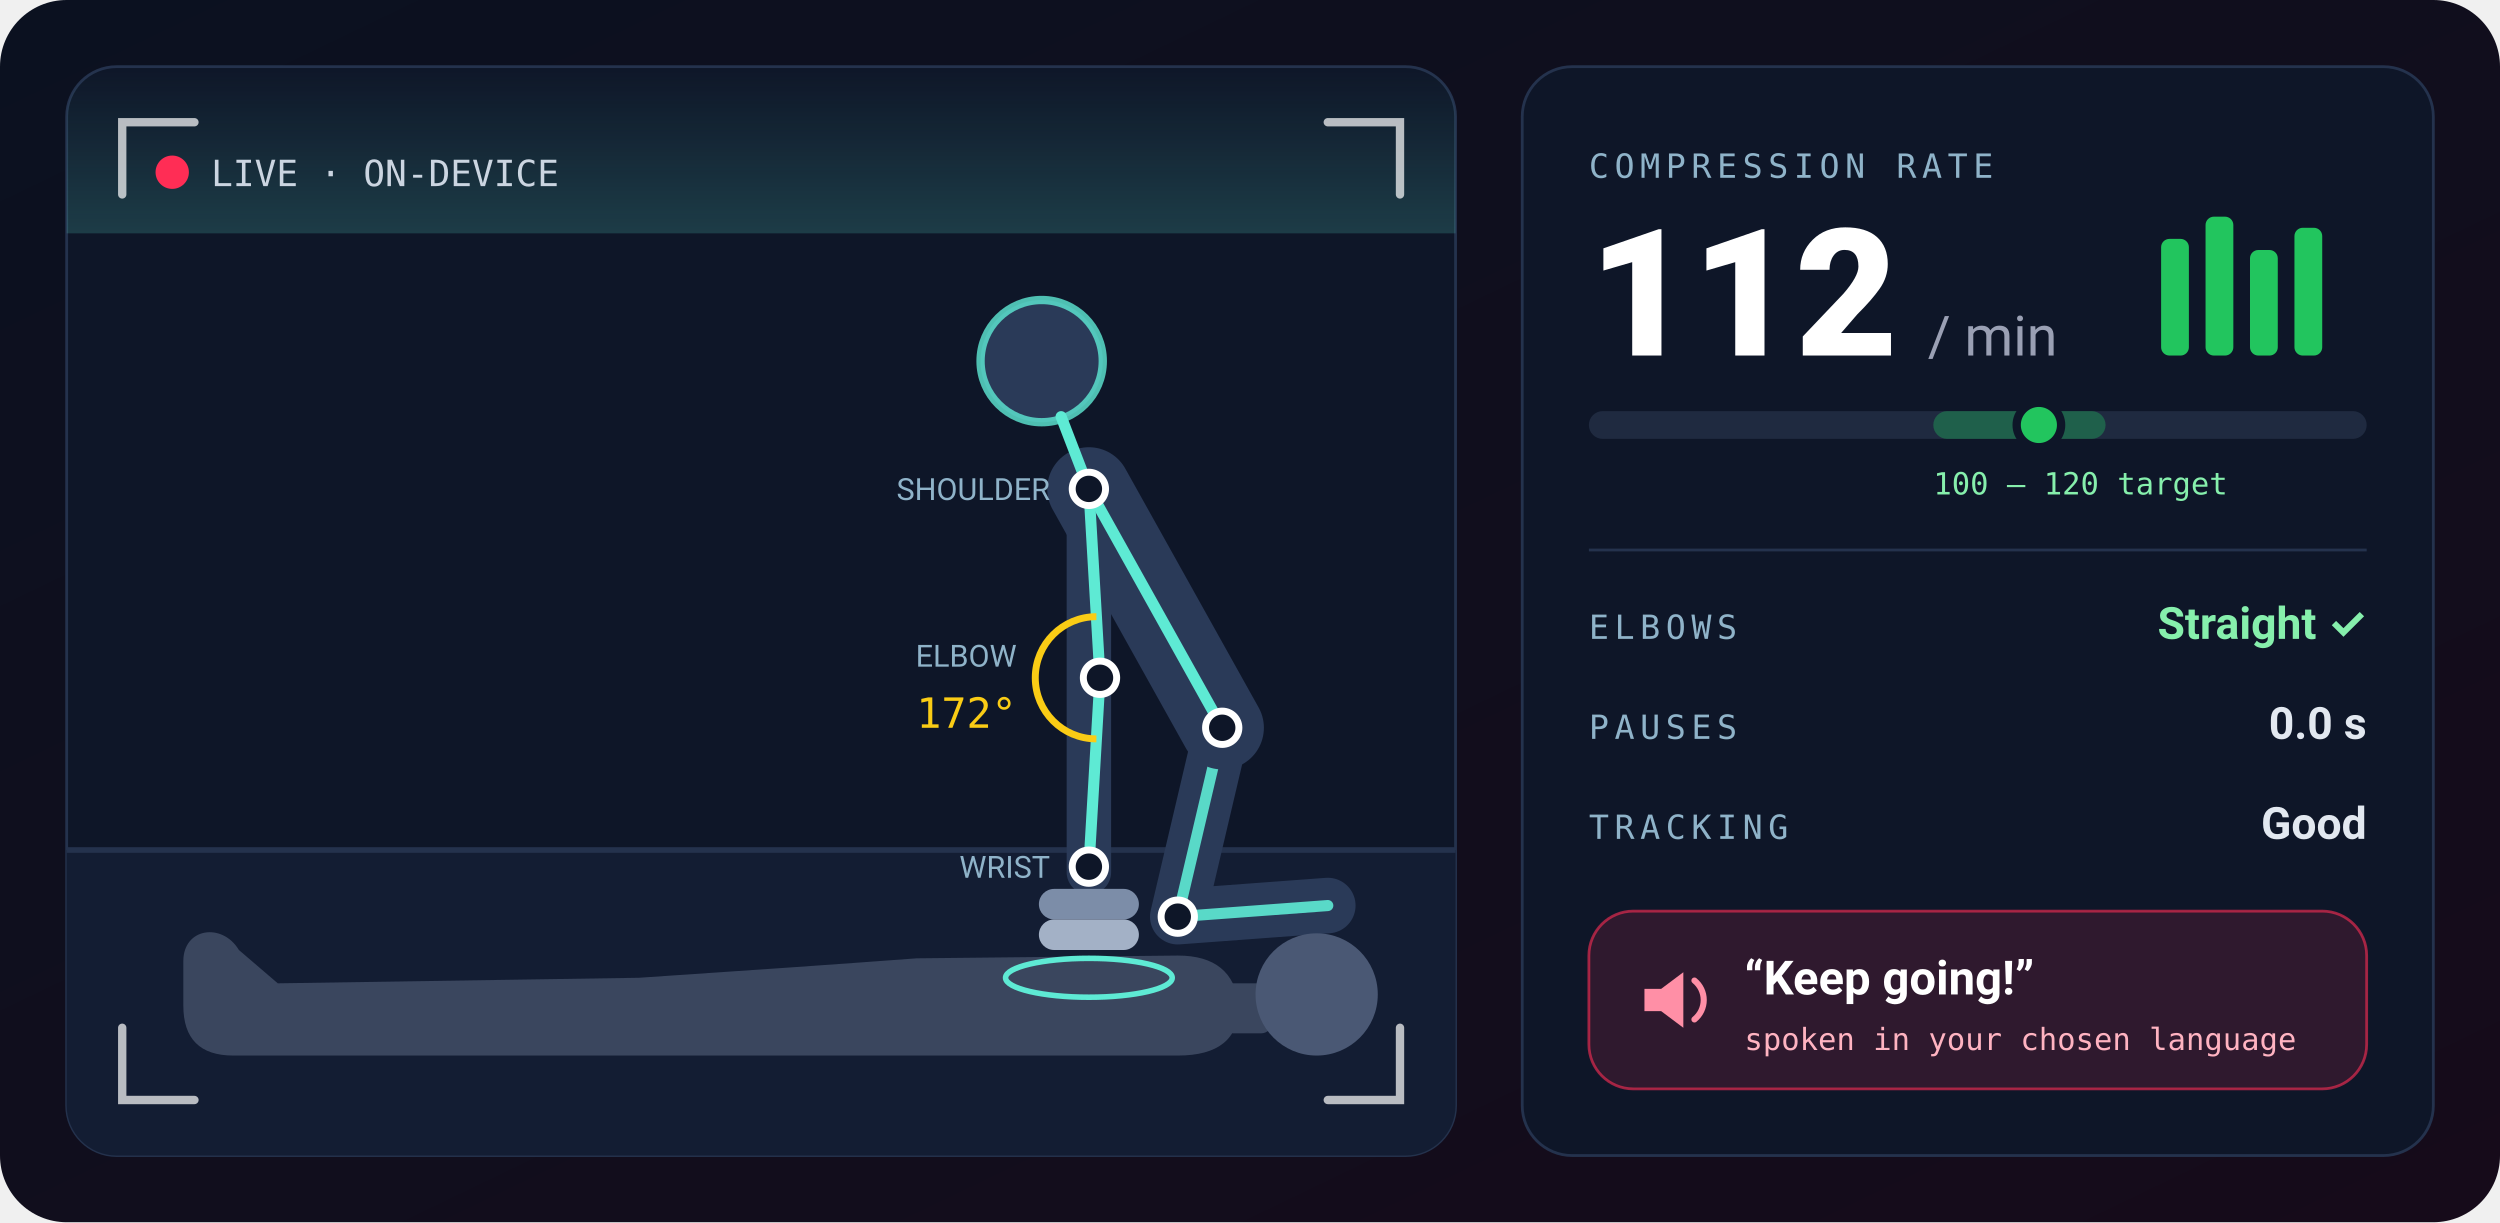
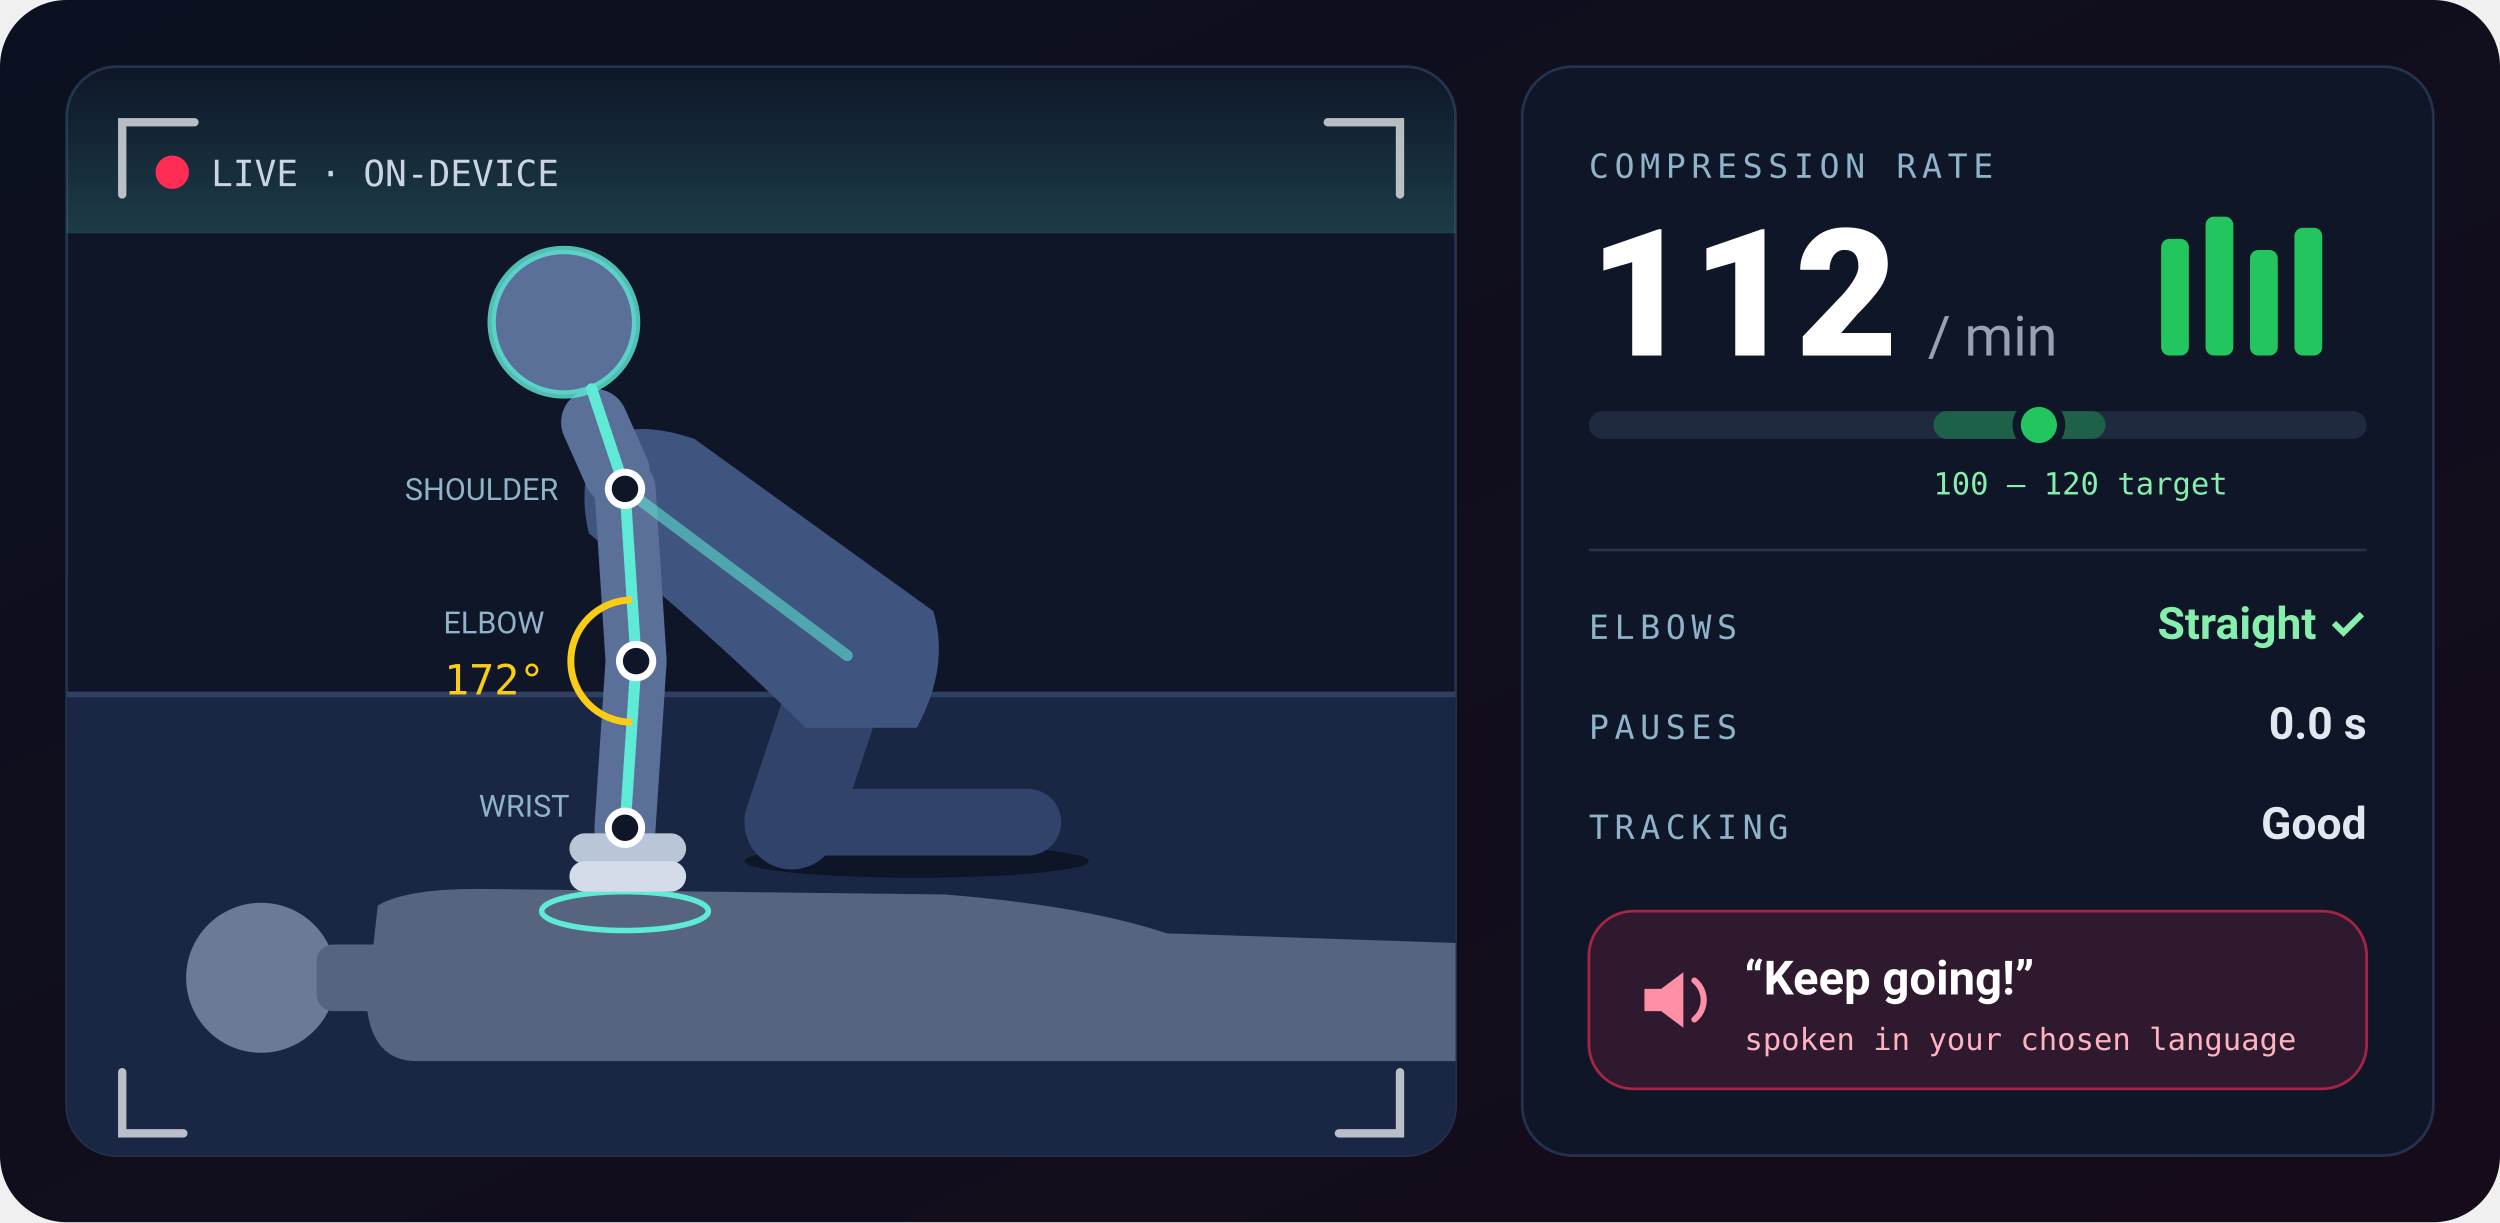
<svg xmlns="http://www.w3.org/2000/svg" width="900" height="440" viewBox="0 0 900 440" role="img" aria-label="Concept illustration: side view of a rescuer kneeling beside a patient lying on their back, with stacked hands on the centre of the chest and straight vertical arms. Pose landmarks mark the shoulder, elbow and wrist, next to a live feedback panel">
  <defs>
    <linearGradient id="bg" x1="0" y1="0" x2="1" y2="1">
      <stop offset="0" stop-color="#0b1120" />
      <stop offset="1" stop-color="#160b1a" />
    </linearGradient>
    <linearGradient id="scan" x1="0" y1="0" x2="0" y2="1">
      <stop offset="0" stop-color="#5eead4" stop-opacity="0" />
      <stop offset="1" stop-color="#5eead4" stop-opacity="0.18" />
    </linearGradient>
    <style>
      /* one compression every 0.545s = 110/min */
      .press { animation: press 0.545s ease-in-out infinite; }
      @keyframes press { 0%,100% { transform: translateY(0); } 45% { transform: translateY(5px); } }
      .scan { animation: scan 2.6s ease-in-out infinite alternate; }
      @keyframes scan { from { transform: translateY(0); } to { transform: translateY(330px); } }
      .bar { animation: bar 1.09s ease-in-out infinite; transform-box: fill-box; transform-origin: bottom; }
      @keyframes bar { 0%,100% { transform: scaleY(1); } 50% { transform: scaleY(0.82); } }
      .rec { animation: rec 1s steps(2, start) infinite; }
      @keyframes rec { to { visibility: hidden; } }
      text { font-family: "Segoe UI", -apple-system, BlinkMacSystemFont, Roboto, "Helvetica Neue", Arial, sans-serif; }
      .mono { font-family: ui-monospace, "Cascadia Code", "SFMono-Regular", Consolas, Menlo, monospace; }
    </style>
    <clipPath id="cam">
      <rect x="24" y="24" width="500" height="392" rx="18" />
    </clipPath>
  </defs>
  <rect width="900" height="440" rx="24" fill="url(#bg)" />
  <rect x="24" y="24" width="500" height="392" rx="18" fill="#0e1628" stroke="#24324d" />
  <g clip-path="url(#cam)">
-     <rect x="24" y="306" width="500" height="110" fill="#131d33" />
-     <line x1="24" y1="306" x2="524" y2="306" stroke="#24324d" stroke-width="2" />
-     <g fill="none" stroke-linecap="round">
-       <path d="M440 262 L424 330 L478 326" stroke="#2a3a58" stroke-width="20" stroke-linejoin="round" />
-       <path d="M440 262 L424 330 L478 326" stroke="#5eead4" stroke-width="4" stroke-linejoin="round" opacity="0.9" />
+     <rect x="24" y="250" width="500" height="168" fill="#1a2744" />
+     <line x1="24" y1="250" x2="524" y2="250" stroke="#2f4063" stroke-width="2" />
+     <ellipse cx="330" cy="310" rx="62" ry="6" fill="#0d1527" />
+     <g fill="none" stroke="#31436a" stroke-linecap="round" stroke-linejoin="round">
+       <line x1="305" y1="236" x2="285" y2="296" stroke-width="34" />
+       <line x1="285" y1="296" x2="370" y2="296" stroke-width="24" />
    </g>
-     <g fill="#3a465e">
-       <path d="M66 346 C66 334 80 332 86 342 L100 354 L230 352 Q290 348 330 345 L424 344 Q444 344 446 362 Q446 380 424 380 L84 380 Q66 380 66 362 Z" />
-       <rect x="440" y="354" width="18" height="18" rx="4" />
-       <circle cx="474" cy="358" r="22" fill="#4a5874" />
+     <g fill="#56647f">
+       <circle cx="94" cy="352" r="27" fill="#6b7a97" />
+       <rect x="114" y="340" width="28" height="24" rx="6" />
+       <path d="M136 326 Q146 320 172 320 L340 322 Q390 326 420 336 L540 340 L540 382 L150 382 Q134 382 132 362 Z" />
    </g>
-     <ellipse cx="392" cy="352" rx="30" ry="7" fill="none" stroke="#5eead4" stroke-width="2" />
+     <ellipse cx="225" cy="328" rx="30" ry="7" fill="none" stroke="#5eead4" stroke-width="2" />
    <g class="press">
-       <g fill="none" stroke="#2a3a58" stroke-linecap="round">
-         <line x1="440" y1="262" x2="392" y2="176" stroke-width="30" />
-         <line x1="392" y1="176" x2="392" y2="314" stroke-width="16" />
+       <path d="M214 160 Q226 150 250 158 L336 220 Q342 240 330 262 L290 262 Q258 230 212 192 Q208 176 214 160 Z" fill="#3f5580" />
+       <line x1="214" y1="152" x2="222" y2="170" stroke="#5a7099" stroke-width="24" stroke-linecap="round" />
+       <circle cx="203" cy="116" r="26" fill="#5a7099" />
+       <path d="M225 176 L229 238 L225 298" fill="none" stroke="#5a7099" stroke-width="22" stroke-linecap="round" stroke-linejoin="round" />
+       <rect x="205" y="300" width="42" height="11" rx="5.5" fill="#b9c6d8" />
+       <rect x="205" y="310" width="42" height="11" rx="5.5" fill="#d3dce8" />
+       <g stroke="#5eead4" stroke-width="4" stroke-linecap="round" fill="none">
+         <line x1="225" y1="176" x2="229" y2="238" />
+         <line x1="229" y1="238" x2="225" y2="298" />
+         <line x1="225" y1="176" x2="305" y2="236" opacity="0.55" />
+         <line x1="225" y1="176" x2="213" y2="140" />
      </g>
-       <circle cx="375" cy="130" r="22" fill="#2a3a58" />
-       <rect x="374" y="320" width="36" height="11" rx="5.5" fill="#7c8da8" />
-       <rect x="374" y="331" width="36" height="11" rx="5.5" fill="#a3b1c6" />
-       <g stroke="#5eead4" stroke-width="4" stroke-linecap="round" fill="none">
-         <line x1="440" y1="262" x2="392" y2="176" />
-         <line x1="392" y1="176" x2="396" y2="244" />
-         <line x1="396" y1="244" x2="392" y2="312" />
-         <line x1="392" y1="176" x2="382" y2="150" />
-       </g>
-       <circle cx="375" cy="130" r="22" fill="none" stroke="#5eead4" stroke-width="3" opacity="0.8" />
-       <path d="M394.7 222 A22 22 0 0 0 394.7 266" fill="none" stroke="#facc15" stroke-width="2.5" />
-       <text x="366" y="262" text-anchor="end" class="mono" font-size="15" fill="#facc15">172°</text>
+       <circle cx="203" cy="116" r="26" fill="none" stroke="#5eead4" stroke-width="3" opacity="0.8" />
+       <path d="M227.5 216 A22 22 0 0 0 227.5 260" fill="none" stroke="#facc15" stroke-width="2.5" />
+       <text x="196" y="250" text-anchor="end" class="mono" font-size="15" fill="#facc15">172°</text>
      <g fill="#0e1628" stroke="#fff" stroke-width="2.5">
-         <circle cx="392" cy="176" r="6" />
-         <circle cx="396" cy="244" r="6" />
-         <circle cx="392" cy="312" r="6" />
-         <circle cx="440" cy="262" r="6" />
+         <circle cx="225" cy="176" r="6" />
+         <circle cx="229" cy="238" r="6" />
+         <circle cx="225" cy="298" r="6" />
      </g>
      <g class="mono" font-size="11" fill="#8fb3c9" text-anchor="end">
-         <text x="378" y="180">SHOULDER</text>
-         <text x="366" y="240">ELBOW</text>
-         <text x="378" y="316">WRIST</text>
+         <text x="201" y="180">SHOULDER</text>
+         <text x="196" y="228">ELBOW</text>
+         <text x="205" y="294">WRIST</text>
      </g>
-     </g>
-     <g fill="#0e1628" stroke="#fff" stroke-width="2.5">
-       <circle cx="424" cy="330" r="6" />
    </g>
    <rect class="scan" x="24" y="24" width="500" height="60" fill="url(#scan)" />
  </g>
  <g stroke="#fff" stroke-width="3" fill="none" stroke-linecap="round" opacity="0.7">
    <path d="M44 70 V44 H70" />
    <path d="M478 44 H504 V70" />
-     <path d="M44 370 V396 H70" />
-     <path d="M478 396 H504 V370" />
+     <path d="M44 386 V408 H66" />
+     <path d="M482 408 H504 V386" />
  </g>
  <circle class="rec" cx="62" cy="62" r="6" fill="#ff2d55" />
  <text x="76" y="67" class="mono" font-size="13" fill="#cbd5e1">LIVE · ON-DEVICE</text>
  <g transform="translate(548 24)">
    <rect width="328" height="392" rx="18" fill="#0e1628" stroke="#24324d" />
    <text x="24" y="40" class="mono" font-size="12" letter-spacing="2" fill="#8fb3c9">COMPRESSION RATE</text>
    <text x="24" y="104" font-size="64" font-weight="800" fill="#fff">112</text>
    <text x="146" y="104" font-size="20" fill="#9aa0b4">/ min</text>
    <g fill="#22c55e">
      <rect class="bar" x="230" y="62" width="10" height="42" rx="3" />
      <rect class="bar" x="246" y="54" width="10" height="50" rx="3" style="animation-delay:.15s" />
      <rect class="bar" x="262" y="66" width="10" height="38" rx="3" style="animation-delay:.3s" />
      <rect class="bar" x="278" y="58" width="10" height="46" rx="3" style="animation-delay:.45s" />
    </g>
    <rect x="24" y="124" width="280" height="10" rx="5" fill="#1f2a40" />
    <rect x="148" y="124" width="62" height="10" rx="5" fill="#22c55e" fill-opacity="0.35" />
    <circle cx="186" cy="129" r="8" fill="#22c55e" stroke="#0e1628" stroke-width="3" />
    <text x="148" y="154" class="mono" font-size="11" fill="#86efac">100 – 120 target</text>
    <line x1="24" y1="174" x2="304" y2="174" stroke="#24324d" />
    <text x="24" y="206" class="mono" font-size="12" letter-spacing="2" fill="#8fb3c9">ELBOWS</text>
    <text x="304" y="206" text-anchor="end" font-size="16" font-weight="700" fill="#86efac">Straight ✓</text>
    <text x="24" y="242" class="mono" font-size="12" letter-spacing="2" fill="#8fb3c9">PAUSES</text>
    <text x="304" y="242" text-anchor="end" font-size="16" font-weight="700" fill="#e2e8f0">0.0 s</text>
    <text x="24" y="278" class="mono" font-size="12" letter-spacing="2" fill="#8fb3c9">TRACKING</text>
    <text x="304" y="278" text-anchor="end" font-size="16" font-weight="700" fill="#e2e8f0">Good</text>
    <g transform="translate(24 304)">
      <rect width="280" height="64" rx="16" fill="#ff2d55" fill-opacity="0.14" stroke="#ff2d55" stroke-opacity="0.6" />
      <g transform="translate(20 22)" fill="#ff8fa6">
        <path d="M0 6 h6 l8 -6 v20 l-8 -6 h-6 z" />
        <path d="M18 3 a9 9 0 0 1 0 14" fill="none" stroke="#ff8fa6" stroke-width="2.2" stroke-linecap="round" />
      </g>
      <text x="56" y="30" font-size="17" font-weight="700" fill="#fff">“Keep going!”</text>
      <text x="56" y="50" class="mono" font-size="11" fill="#ffb3c1">spoken in your chosen language</text>
    </g>
  </g>
</svg>
